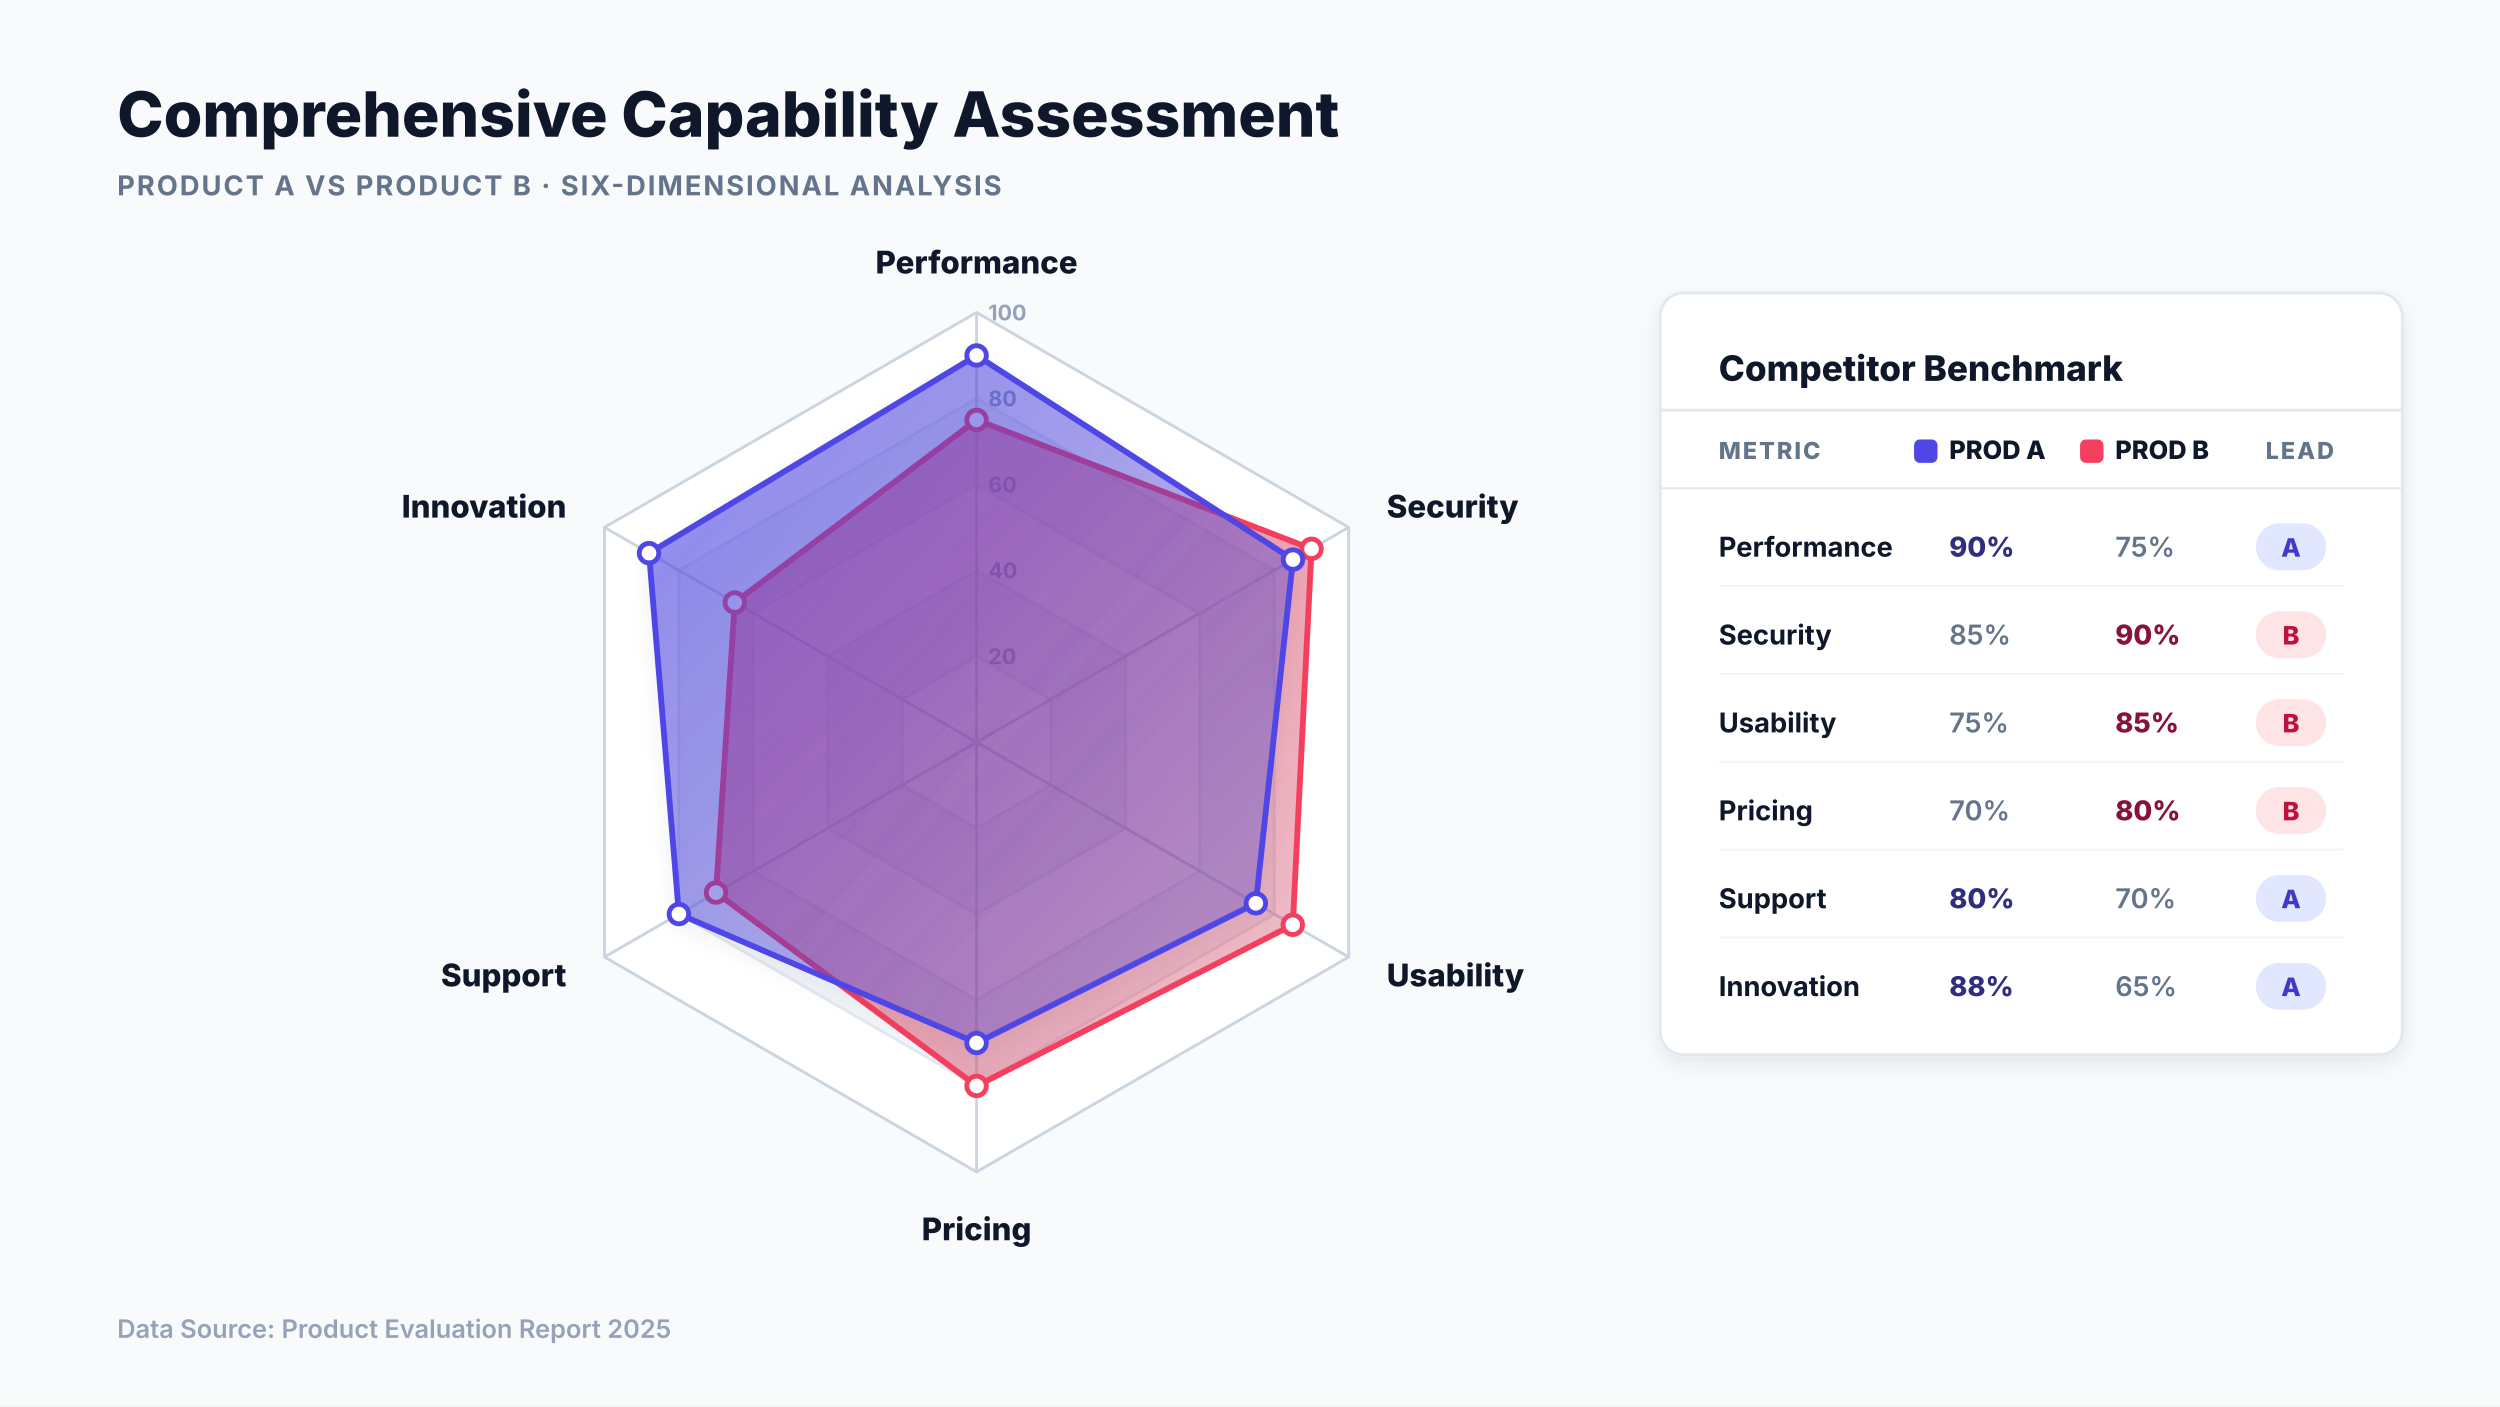
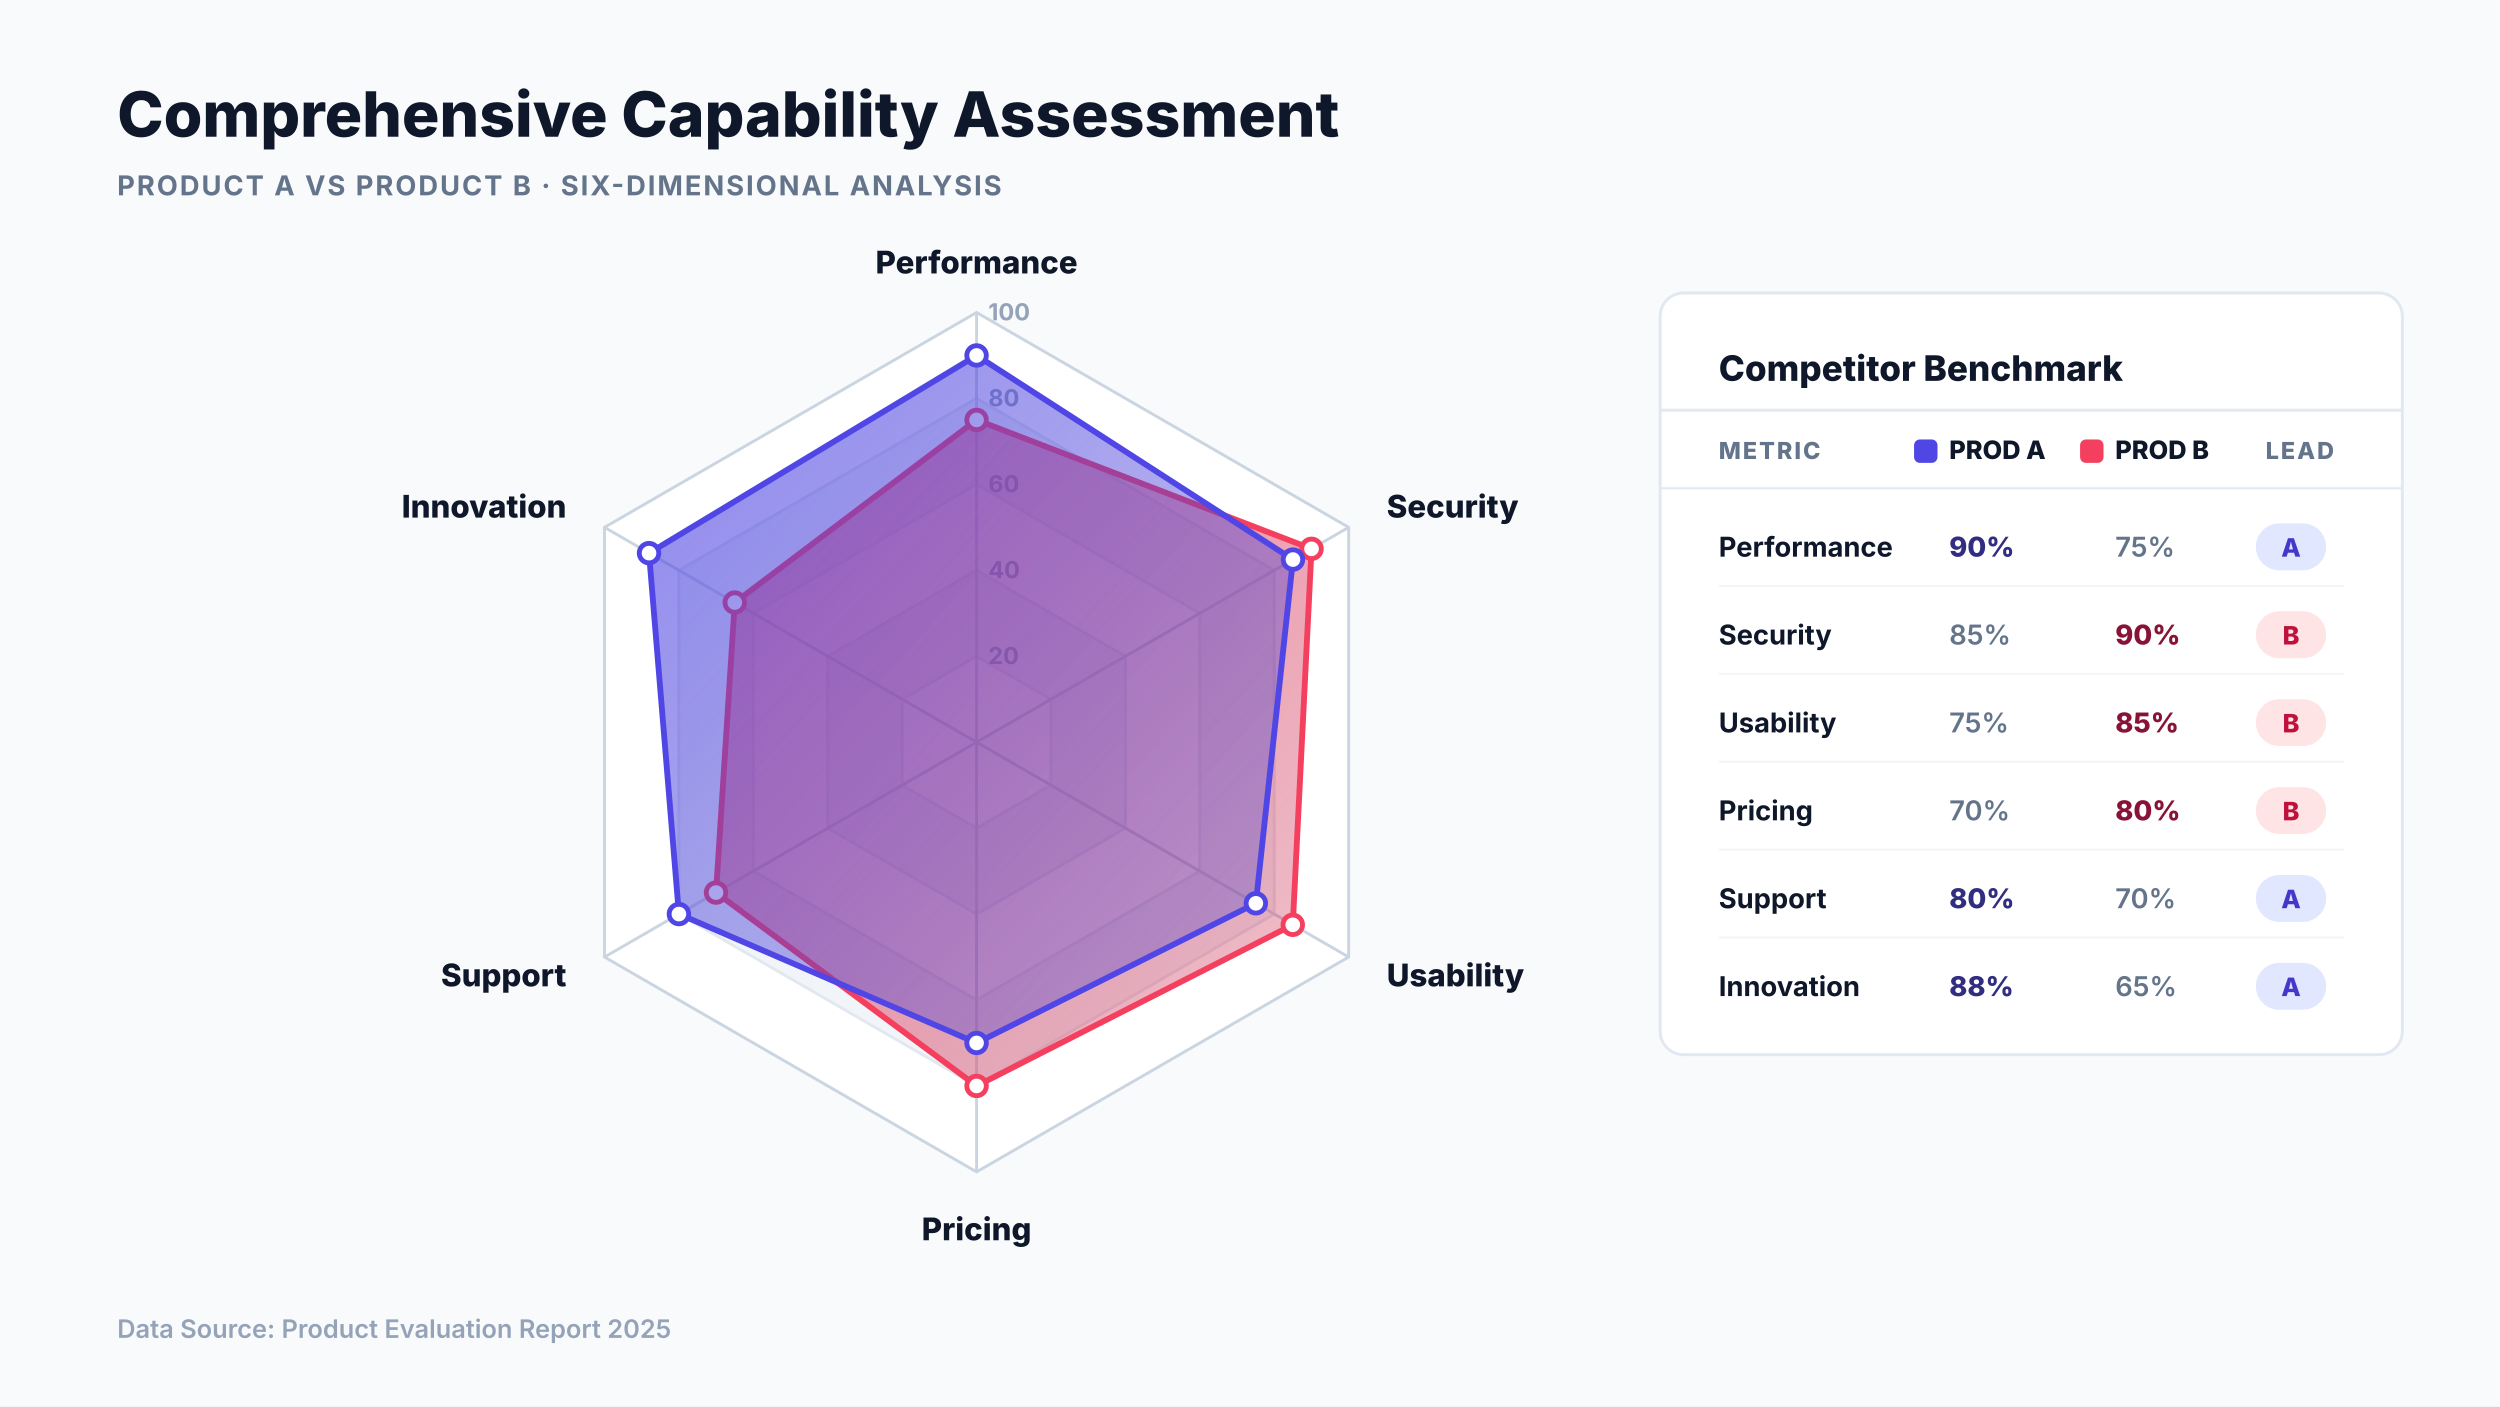
- <svg xmlns="http://www.w3.org/2000/svg" viewBox="0 0 1280 720" width="1280" height="720">
+ <svg xmlns="http://www.w3.org/2000/svg" viewBox="0 0 1280 720" width="1280" height="720" font-family="-apple-system, BlinkMacSystemFont, 'Segoe UI', sans-serif" font-size="12">
  <defs>
    <linearGradient id="gradProdA" x1="0%" y1="0%" x2="100%" y2="100%">
      <stop offset="0%" stop-color="#4F46E5" stop-opacity="0.65" />
      <stop offset="100%" stop-color="#4338CA" stop-opacity="0.25" />
    </linearGradient>
    <linearGradient id="gradProdB" x1="0%" y1="0%" x2="100%" y2="100%">
      <stop offset="0%" stop-color="#F43F5E" stop-opacity="0.65" />
      <stop offset="100%" stop-color="#BE123C" stop-opacity="0.25" />
    </linearGradient>
-     <filter id="cardShadow" x="-10%" y="-10%" width="120%" height="120%">
-       <feGaussianBlur in="SourceAlpha" stdDeviation="5" />
-       <feOffset dx="0" dy="4" result="offsetblur" />
-       <feFlood flood-color="#0F172A" flood-opacity="0.08" result="shadowColor" />
-       <feComposite in="shadowColor" in2="offsetblur" operator="in" result="shadow" />
-       <feMerge>
-         <feMergeNode in="shadow" />
-         <feMergeNode in="SourceGraphic" />
-       </feMerge>
-     </filter>
  </defs>
  <rect width="1280" height="720" fill="#F8FAFC" />
-   <text x="60" y="70" font-family="-apple-system, BlinkMacSystemFont, 'Segoe UI', sans-serif" font-size="32" font-weight="800" fill="#0F172A">Comprehensive Capability Assessment</text>
-   <text x="60" y="100" font-family="-apple-system, BlinkMacSystemFont, 'Segoe UI', sans-serif" font-size="14" font-weight="700" fill="#64748B" letter-spacing="1">PRODUCT A VS PRODUCT B · SIX-DIMENSIONAL ANALYSIS</text>
-   <g id="radarChart" transform="translate(500, 380)">
-     <polygon points="0,-220 190.5,-110 190.5,110 0,220 -190.5,110 -190.5,-110" fill="#FFFFFF" stroke="#CBD5E1" stroke-width="1.5" />
-     <polygon points="0,-176 152.4,-88 152.4,88 0,176 -152.4,88 -152.4,-88" fill="#F1F5F9" stroke="#E2E8F0" stroke-width="1.5" />
-     <polygon points="0,-132 114.3,-66 114.3,66 0,132 -114.3,66 -114.3,-66" fill="#FFFFFF" stroke="#E2E8F0" stroke-width="1.5" />
-     <polygon points="0,-88 76.2,-44 76.2,44 0,88 -76.2,44 -76.2,-44" fill="#F1F5F9" stroke="#E2E8F0" stroke-width="1.5" />
-     <polygon points="0,-44 38.1,-22 38.1,22 0,44 -38.1,22 -38.1,-22" fill="#FFFFFF" stroke="#E2E8F0" stroke-width="1.5" />
-     <line x1="0" y1="0" x2="0" y2="-220" stroke="#CBD5E1" stroke-width="1.5" />
-     <line x1="0" y1="0" x2="190.5" y2="-110" stroke="#CBD5E1" stroke-width="1.5" />
-     <line x1="0" y1="0" x2="190.5" y2="110" stroke="#CBD5E1" stroke-width="1.5" />
-     <line x1="0" y1="0" x2="0" y2="220" stroke="#CBD5E1" stroke-width="1.5" />
-     <line x1="0" y1="0" x2="-190.5" y2="110" stroke="#CBD5E1" stroke-width="1.5" />
-     <line x1="0" y1="0" x2="-190.5" y2="-110" stroke="#CBD5E1" stroke-width="1.5" />
-     <text x="6" y="-40" font-family="-apple-system, BlinkMacSystemFont, 'Segoe UI', sans-serif" font-size="11" font-weight="700" fill="#94A3B8">20</text>
-     <text x="6" y="-84" font-family="-apple-system, BlinkMacSystemFont, 'Segoe UI', sans-serif" font-size="11" font-weight="700" fill="#94A3B8">40</text>
-     <text x="6" y="-128" font-family="-apple-system, BlinkMacSystemFont, 'Segoe UI', sans-serif" font-size="11" font-weight="700" fill="#94A3B8">60</text>
-     <text x="6" y="-172" font-family="-apple-system, BlinkMacSystemFont, 'Segoe UI', sans-serif" font-size="11" font-weight="700" fill="#94A3B8">80</text>
-     <text x="6" y="-216" font-family="-apple-system, BlinkMacSystemFont, 'Segoe UI', sans-serif" font-size="11" font-weight="700" fill="#94A3B8">100</text>
-     <polygon points="0,-165 171.5,-99 161.9,93.5 0,176 -133.4,77 -123.8,-71.5" fill="url(#gradProdB)" stroke="#F43F5E" stroke-width="3" />
-     <circle cx="0" cy="-165" r="5" fill="#FFFFFF" stroke="#F43F5E" stroke-width="2.5" />
-     <circle cx="171.5" cy="-99" r="5" fill="#FFFFFF" stroke="#F43F5E" stroke-width="2.5" />
-     <circle cx="161.9" cy="93.5" r="5" fill="#FFFFFF" stroke="#F43F5E" stroke-width="2.5" />
-     <circle cx="0" cy="176" r="5" fill="#FFFFFF" stroke="#F43F5E" stroke-width="2.5" />
-     <circle cx="-133.4" cy="77" r="5" fill="#FFFFFF" stroke="#F43F5E" stroke-width="2.5" />
-     <circle cx="-123.8" cy="-71.5" r="5" fill="#FFFFFF" stroke="#F43F5E" stroke-width="2.5" />
-     <polygon points="0,-198 162,-93.5 143,82.5 0,154 -152.4,88 -167.7,-96.8" fill="url(#gradProdA)" stroke="#4F46E5" stroke-width="3" filter="url(#cardShadow)" />
-     <circle cx="0" cy="-198" r="5" fill="#FFFFFF" stroke="#4F46E5" stroke-width="2.5" />
-     <circle cx="162" cy="-93.5" r="5" fill="#FFFFFF" stroke="#4F46E5" stroke-width="2.5" />
-     <circle cx="143" cy="82.5" r="5" fill="#FFFFFF" stroke="#4F46E5" stroke-width="2.5" />
-     <circle cx="0" cy="154" r="5" fill="#FFFFFF" stroke="#4F46E5" stroke-width="2.5" />
-     <circle cx="-152.4" cy="88" r="5" fill="#FFFFFF" stroke="#4F46E5" stroke-width="2.5" />
-     <circle cx="-167.7" cy="-96.8" r="5" fill="#FFFFFF" stroke="#4F46E5" stroke-width="2.5" />
-     <text x="0" y="-240" font-family="-apple-system, BlinkMacSystemFont, 'Segoe UI', sans-serif" font-size="16" font-weight="800" fill="#0F172A" text-anchor="middle">Performance</text>
-     <text x="210" y="-115" font-family="-apple-system, BlinkMacSystemFont, 'Segoe UI', sans-serif" font-size="16" font-weight="800" fill="#0F172A" text-anchor="start">Security</text>
-     <text x="210" y="125" font-family="-apple-system, BlinkMacSystemFont, 'Segoe UI', sans-serif" font-size="16" font-weight="800" fill="#0F172A" text-anchor="start">Usability</text>
-     <text x="0" y="255" font-family="-apple-system, BlinkMacSystemFont, 'Segoe UI', sans-serif" font-size="16" font-weight="800" fill="#0F172A" text-anchor="middle">Pricing</text>
-     <text x="-210" y="125" font-family="-apple-system, BlinkMacSystemFont, 'Segoe UI', sans-serif" font-size="16" font-weight="800" fill="#0F172A" text-anchor="end">Support</text>
-     <text x="-210" y="-115" font-family="-apple-system, BlinkMacSystemFont, 'Segoe UI', sans-serif" font-size="16" font-weight="800" fill="#0F172A" text-anchor="end">Innovation</text>
+   <g id="header" data-pptx-bounds="60 35 720 75">
+     <text x="60" y="70" font-size="32" font-weight="800" fill="#0F172A">Comprehensive Capability Assessment</text>
+     <text x="60" y="100" font-size="14" font-weight="700" fill="#64748B" letter-spacing="1">PRODUCT A VS PRODUCT B · SIX-DIMENSIONAL ANALYSIS</text>
  </g>
-   <g id="dataDashboard">
-     <rect x="850" y="150" width="380" height="390" rx="12" fill="#FFFFFF" stroke="#E2E8F0" stroke-width="1.5" filter="url(#cardShadow)" />
-     <text x="880" y="195" font-family="-apple-system, BlinkMacSystemFont, 'Segoe UI', sans-serif" font-size="18" font-weight="800" fill="#0F172A">Competitor Benchmark</text>
+   <g id="radar_chart" data-pptx-bounds="200 124 590 517" data-pptx-replace-with="chart">
+     <g id="radarChart" transform="translate(500, 380)">
+       <polygon points="0,-220 190.5,-110 190.5,110 0,220 -190.5,110 -190.5,-110" fill="#FFFFFF" stroke="#CBD5E1" stroke-width="1.5" />
+       <polygon points="0,-176 152.4,-88 152.4,88 0,176 -152.4,88 -152.4,-88" fill="#F1F5F9" stroke="#E2E8F0" stroke-width="1.5" />
+       <polygon points="0,-132 114.3,-66 114.3,66 0,132 -114.3,66 -114.3,-66" fill="#FFFFFF" stroke="#E2E8F0" stroke-width="1.5" />
+       <polygon points="0,-88 76.2,-44 76.2,44 0,88 -76.2,44 -76.2,-44" fill="#F1F5F9" stroke="#E2E8F0" stroke-width="1.5" />
+       <polygon points="0,-44 38.1,-22 38.1,22 0,44 -38.1,22 -38.1,-22" fill="#FFFFFF" stroke="#E2E8F0" stroke-width="1.5" />
+       <line x1="0" y1="0" x2="0" y2="-220" stroke="#CBD5E1" stroke-width="1.5" />
+       <line x1="0" y1="0" x2="190.5" y2="-110" stroke="#CBD5E1" stroke-width="1.5" />
+       <line x1="0" y1="0" x2="190.5" y2="110" stroke="#CBD5E1" stroke-width="1.5" />
+       <line x1="0" y1="0" x2="0" y2="220" stroke="#CBD5E1" stroke-width="1.5" />
+       <line x1="0" y1="0" x2="-190.5" y2="110" stroke="#CBD5E1" stroke-width="1.5" />
+       <line x1="0" y1="0" x2="-190.5" y2="-110" stroke="#CBD5E1" stroke-width="1.5" />
+       <text x="6" y="-40" font-weight="700" fill="#94A3B8">20</text>
+       <text x="6" y="-84" font-weight="700" fill="#94A3B8">40</text>
+       <text x="6" y="-128" font-weight="700" fill="#94A3B8">60</text>
+       <text x="6" y="-172" font-weight="700" fill="#94A3B8">80</text>
+       <text x="6" y="-216" font-weight="700" fill="#94A3B8">100</text>
+       <polygon points="0,-165 171.5,-99 161.9,93.5 0,176 -133.4,77 -123.8,-71.5" fill="url(#gradProdB)" stroke="#F43F5E" stroke-width="3" />
+       <circle cx="0" cy="-165" r="5" fill="#FFFFFF" stroke="#F43F5E" stroke-width="2.5" />
+       <circle cx="171.5" cy="-99" r="5" fill="#FFFFFF" stroke="#F43F5E" stroke-width="2.5" />
+       <circle cx="161.9" cy="93.5" r="5" fill="#FFFFFF" stroke="#F43F5E" stroke-width="2.5" />
+       <circle cx="0" cy="176" r="5" fill="#FFFFFF" stroke="#F43F5E" stroke-width="2.5" />
+       <circle cx="-133.4" cy="77" r="5" fill="#FFFFFF" stroke="#F43F5E" stroke-width="2.5" />
+       <circle cx="-123.8" cy="-71.5" r="5" fill="#FFFFFF" stroke="#F43F5E" stroke-width="2.5" />
+       <polygon points="0,-198 162,-93.5 143,82.5 0,154 -152.4,88 -167.7,-96.8" fill="url(#gradProdA)" stroke="#4F46E5" stroke-width="3" />
+       <circle cx="0" cy="-198" r="5" fill="#FFFFFF" stroke="#4F46E5" stroke-width="2.5" />
+       <circle cx="162" cy="-93.5" r="5" fill="#FFFFFF" stroke="#4F46E5" stroke-width="2.5" />
+       <circle cx="143" cy="82.5" r="5" fill="#FFFFFF" stroke="#4F46E5" stroke-width="2.5" />
+       <circle cx="0" cy="154" r="5" fill="#FFFFFF" stroke="#4F46E5" stroke-width="2.5" />
+       <circle cx="-152.4" cy="88" r="5" fill="#FFFFFF" stroke="#4F46E5" stroke-width="2.5" />
+       <circle cx="-167.7" cy="-96.8" r="5" fill="#FFFFFF" stroke="#4F46E5" stroke-width="2.5" />
+       <text x="0" y="-240" font-size="16" font-weight="800" fill="#0F172A" text-anchor="middle">Performance</text>
+       <text x="210" y="-115" font-size="16" font-weight="800" fill="#0F172A" text-anchor="start">Security</text>
+       <text x="210" y="125" font-size="16" font-weight="800" fill="#0F172A" text-anchor="start">Usability</text>
+       <text x="0" y="255" font-size="16" font-weight="800" fill="#0F172A" text-anchor="middle">Pricing</text>
+       <text x="-210" y="125" font-size="16" font-weight="800" fill="#0F172A" text-anchor="end">Support</text>
+       <text x="-210" y="-115" font-size="16" font-weight="800" fill="#0F172A" text-anchor="end">Innovation</text>
+     </g>
+   </g>
+   <g id="dataDashboard" data-pptx-bounds="850 150 380 390">
+     <rect x="850" y="150" width="380" height="390" rx="12" fill="#FFFFFF" stroke="#E2E8F0" stroke-width="1.5" />
+     <text x="880" y="195" font-size="18" font-weight="800" fill="#0F172A">Competitor Benchmark</text>
    <line x1="850" y1="210" x2="1230" y2="210" stroke="#E2E8F0" stroke-width="1.5" />
-     <text x="880" y="235" font-family="-apple-system, BlinkMacSystemFont, 'Segoe UI', sans-serif" font-size="12" font-weight="800" fill="#64748B" letter-spacing="1">METRIC</text>
+     <text x="880" y="235" font-weight="800" fill="#64748B" letter-spacing="1">METRIC</text>
    <rect x="980" y="225" width="12" height="12" rx="3" fill="#4F46E5" />
-     <text x="998" y="235" font-family="-apple-system, BlinkMacSystemFont, 'Segoe UI', sans-serif" font-size="13" font-weight="800" fill="#0F172A">PROD A</text>
+     <text x="998" y="235" font-size="13" font-weight="800" fill="#0F172A">PROD A</text>
    <rect x="1065" y="225" width="12" height="12" rx="3" fill="#F43F5E" />
-     <text x="1083" y="235" font-family="-apple-system, BlinkMacSystemFont, 'Segoe UI', sans-serif" font-size="13" font-weight="800" fill="#0F172A">PROD B</text>
-     <text x="1160" y="235" font-family="-apple-system, BlinkMacSystemFont, 'Segoe UI', sans-serif" font-size="12" font-weight="800" fill="#64748B" letter-spacing="1">LEAD</text>
+     <text x="1083" y="235" font-size="13" font-weight="800" fill="#0F172A">PROD B</text>
+     <text x="1160" y="235" font-weight="800" fill="#64748B" letter-spacing="1">LEAD</text>
    <line x1="850" y1="250" x2="1230" y2="250" stroke="#E2E8F0" stroke-width="1" />
-     <text x="880" y="285" font-family="-apple-system, BlinkMacSystemFont, 'Segoe UI', sans-serif" font-size="14" font-weight="700" fill="#0F172A">Performance</text>
-     <text x="998" y="285" font-family="-apple-system, BlinkMacSystemFont, 'Segoe UI', sans-serif" font-size="14" font-weight="800" fill="#312E81">90%</text>
-     <text x="1083" y="285" font-family="-apple-system, BlinkMacSystemFont, 'Segoe UI', sans-serif" font-size="14" font-weight="600" fill="#64748B">75%</text>
+     <text x="880" y="285" font-size="14" font-weight="700" fill="#0F172A">Performance</text>
+     <text x="998" y="285" font-size="14" font-weight="800" fill="#312E81">90%</text>
+     <text x="1083" y="285" font-size="14" font-weight="600" fill="#64748B">75%</text>
    <rect x="1155" y="268" width="36" height="24" rx="12" fill="#E0E7FF" />
-     <text x="1173" y="285" font-family="-apple-system, BlinkMacSystemFont, 'Segoe UI', sans-serif" font-size="13" font-weight="800" fill="#4338CA" text-anchor="middle">A</text>
+     <text x="1173" y="285" font-size="13" font-weight="800" fill="#4338CA" text-anchor="middle">A</text>
    <line x1="880" y1="300" x2="1200" y2="300" stroke="#F1F5F9" stroke-width="1" />
-     <text x="880" y="330" font-family="-apple-system, BlinkMacSystemFont, 'Segoe UI', sans-serif" font-size="14" font-weight="700" fill="#0F172A">Security</text>
-     <text x="998" y="330" font-family="-apple-system, BlinkMacSystemFont, 'Segoe UI', sans-serif" font-size="14" font-weight="600" fill="#64748B">85%</text>
-     <text x="1083" y="330" font-family="-apple-system, BlinkMacSystemFont, 'Segoe UI', sans-serif" font-size="14" font-weight="800" fill="#881337">90%</text>
+     <text x="880" y="330" font-size="14" font-weight="700" fill="#0F172A">Security</text>
+     <text x="998" y="330" font-size="14" font-weight="600" fill="#64748B">85%</text>
+     <text x="1083" y="330" font-size="14" font-weight="800" fill="#881337">90%</text>
    <rect x="1155" y="313" width="36" height="24" rx="12" fill="#FFE4E6" />
-     <text x="1173" y="330" font-family="-apple-system, BlinkMacSystemFont, 'Segoe UI', sans-serif" font-size="13" font-weight="800" fill="#BE123C" text-anchor="middle">B</text>
+     <text x="1173" y="330" font-size="13" font-weight="800" fill="#BE123C" text-anchor="middle">B</text>
    <line x1="880" y1="345" x2="1200" y2="345" stroke="#F1F5F9" stroke-width="1" />
-     <text x="880" y="375" font-family="-apple-system, BlinkMacSystemFont, 'Segoe UI', sans-serif" font-size="14" font-weight="700" fill="#0F172A">Usability</text>
-     <text x="998" y="375" font-family="-apple-system, BlinkMacSystemFont, 'Segoe UI', sans-serif" font-size="14" font-weight="600" fill="#64748B">75%</text>
-     <text x="1083" y="375" font-family="-apple-system, BlinkMacSystemFont, 'Segoe UI', sans-serif" font-size="14" font-weight="800" fill="#881337">85%</text>
+     <text x="880" y="375" font-size="14" font-weight="700" fill="#0F172A">Usability</text>
+     <text x="998" y="375" font-size="14" font-weight="600" fill="#64748B">75%</text>
+     <text x="1083" y="375" font-size="14" font-weight="800" fill="#881337">85%</text>
    <rect x="1155" y="358" width="36" height="24" rx="12" fill="#FFE4E6" />
-     <text x="1173" y="375" font-family="-apple-system, BlinkMacSystemFont, 'Segoe UI', sans-serif" font-size="13" font-weight="800" fill="#BE123C" text-anchor="middle">B</text>
+     <text x="1173" y="375" font-size="13" font-weight="800" fill="#BE123C" text-anchor="middle">B</text>
    <line x1="880" y1="390" x2="1200" y2="390" stroke="#F1F5F9" stroke-width="1" />
-     <text x="880" y="420" font-family="-apple-system, BlinkMacSystemFont, 'Segoe UI', sans-serif" font-size="14" font-weight="700" fill="#0F172A">Pricing</text>
-     <text x="998" y="420" font-family="-apple-system, BlinkMacSystemFont, 'Segoe UI', sans-serif" font-size="14" font-weight="600" fill="#64748B">70%</text>
-     <text x="1083" y="420" font-family="-apple-system, BlinkMacSystemFont, 'Segoe UI', sans-serif" font-size="14" font-weight="800" fill="#881337">80%</text>
+     <text x="880" y="420" font-size="14" font-weight="700" fill="#0F172A">Pricing</text>
+     <text x="998" y="420" font-size="14" font-weight="600" fill="#64748B">70%</text>
+     <text x="1083" y="420" font-size="14" font-weight="800" fill="#881337">80%</text>
    <rect x="1155" y="403" width="36" height="24" rx="12" fill="#FFE4E6" />
-     <text x="1173" y="420" font-family="-apple-system, BlinkMacSystemFont, 'Segoe UI', sans-serif" font-size="13" font-weight="800" fill="#BE123C" text-anchor="middle">B</text>
+     <text x="1173" y="420" font-size="13" font-weight="800" fill="#BE123C" text-anchor="middle">B</text>
    <line x1="880" y1="435" x2="1200" y2="435" stroke="#F1F5F9" stroke-width="1" />
-     <text x="880" y="465" font-family="-apple-system, BlinkMacSystemFont, 'Segoe UI', sans-serif" font-size="14" font-weight="700" fill="#0F172A">Support</text>
-     <text x="998" y="465" font-family="-apple-system, BlinkMacSystemFont, 'Segoe UI', sans-serif" font-size="14" font-weight="800" fill="#312E81">80%</text>
-     <text x="1083" y="465" font-family="-apple-system, BlinkMacSystemFont, 'Segoe UI', sans-serif" font-size="14" font-weight="600" fill="#64748B">70%</text>
+     <text x="880" y="465" font-size="14" font-weight="700" fill="#0F172A">Support</text>
+     <text x="998" y="465" font-size="14" font-weight="800" fill="#312E81">80%</text>
+     <text x="1083" y="465" font-size="14" font-weight="600" fill="#64748B">70%</text>
    <rect x="1155" y="448" width="36" height="24" rx="12" fill="#E0E7FF" />
-     <text x="1173" y="465" font-family="-apple-system, BlinkMacSystemFont, 'Segoe UI', sans-serif" font-size="13" font-weight="800" fill="#4338CA" text-anchor="middle">A</text>
+     <text x="1173" y="465" font-size="13" font-weight="800" fill="#4338CA" text-anchor="middle">A</text>
    <line x1="880" y1="480" x2="1200" y2="480" stroke="#F1F5F9" stroke-width="1" />
-     <text x="880" y="510" font-family="-apple-system, BlinkMacSystemFont, 'Segoe UI', sans-serif" font-size="14" font-weight="700" fill="#0F172A">Innovation</text>
-     <text x="998" y="510" font-family="-apple-system, BlinkMacSystemFont, 'Segoe UI', sans-serif" font-size="14" font-weight="800" fill="#312E81">88%</text>
-     <text x="1083" y="510" font-family="-apple-system, BlinkMacSystemFont, 'Segoe UI', sans-serif" font-size="14" font-weight="600" fill="#64748B">65%</text>
+     <text x="880" y="510" font-size="14" font-weight="700" fill="#0F172A">Innovation</text>
+     <text x="998" y="510" font-size="14" font-weight="800" fill="#312E81">88%</text>
+     <text x="1083" y="510" font-size="14" font-weight="600" fill="#64748B">65%</text>
    <rect x="1155" y="493" width="36" height="24" rx="12" fill="#E0E7FF" />
-     <text x="1173" y="510" font-family="-apple-system, BlinkMacSystemFont, 'Segoe UI', sans-serif" font-size="13" font-weight="800" fill="#4338CA" text-anchor="middle">A</text>
+     <text x="1173" y="510" font-size="13" font-weight="800" fill="#4338CA" text-anchor="middle">A</text>
  </g>
-   <text x="60" y="685" font-family="-apple-system, BlinkMacSystemFont, 'Segoe UI', sans-serif" font-size="13" font-weight="600" fill="#94A3B8">Data Source: Product Evaluation Report 2025</text>
+   <g id="source" data-pptx-bounds="60 665 340 25">
+     <text x="60" y="685" font-size="13" font-weight="600" fill="#94A3B8">Data Source: Product Evaluation Report 2025</text>
+   </g>
</svg>
